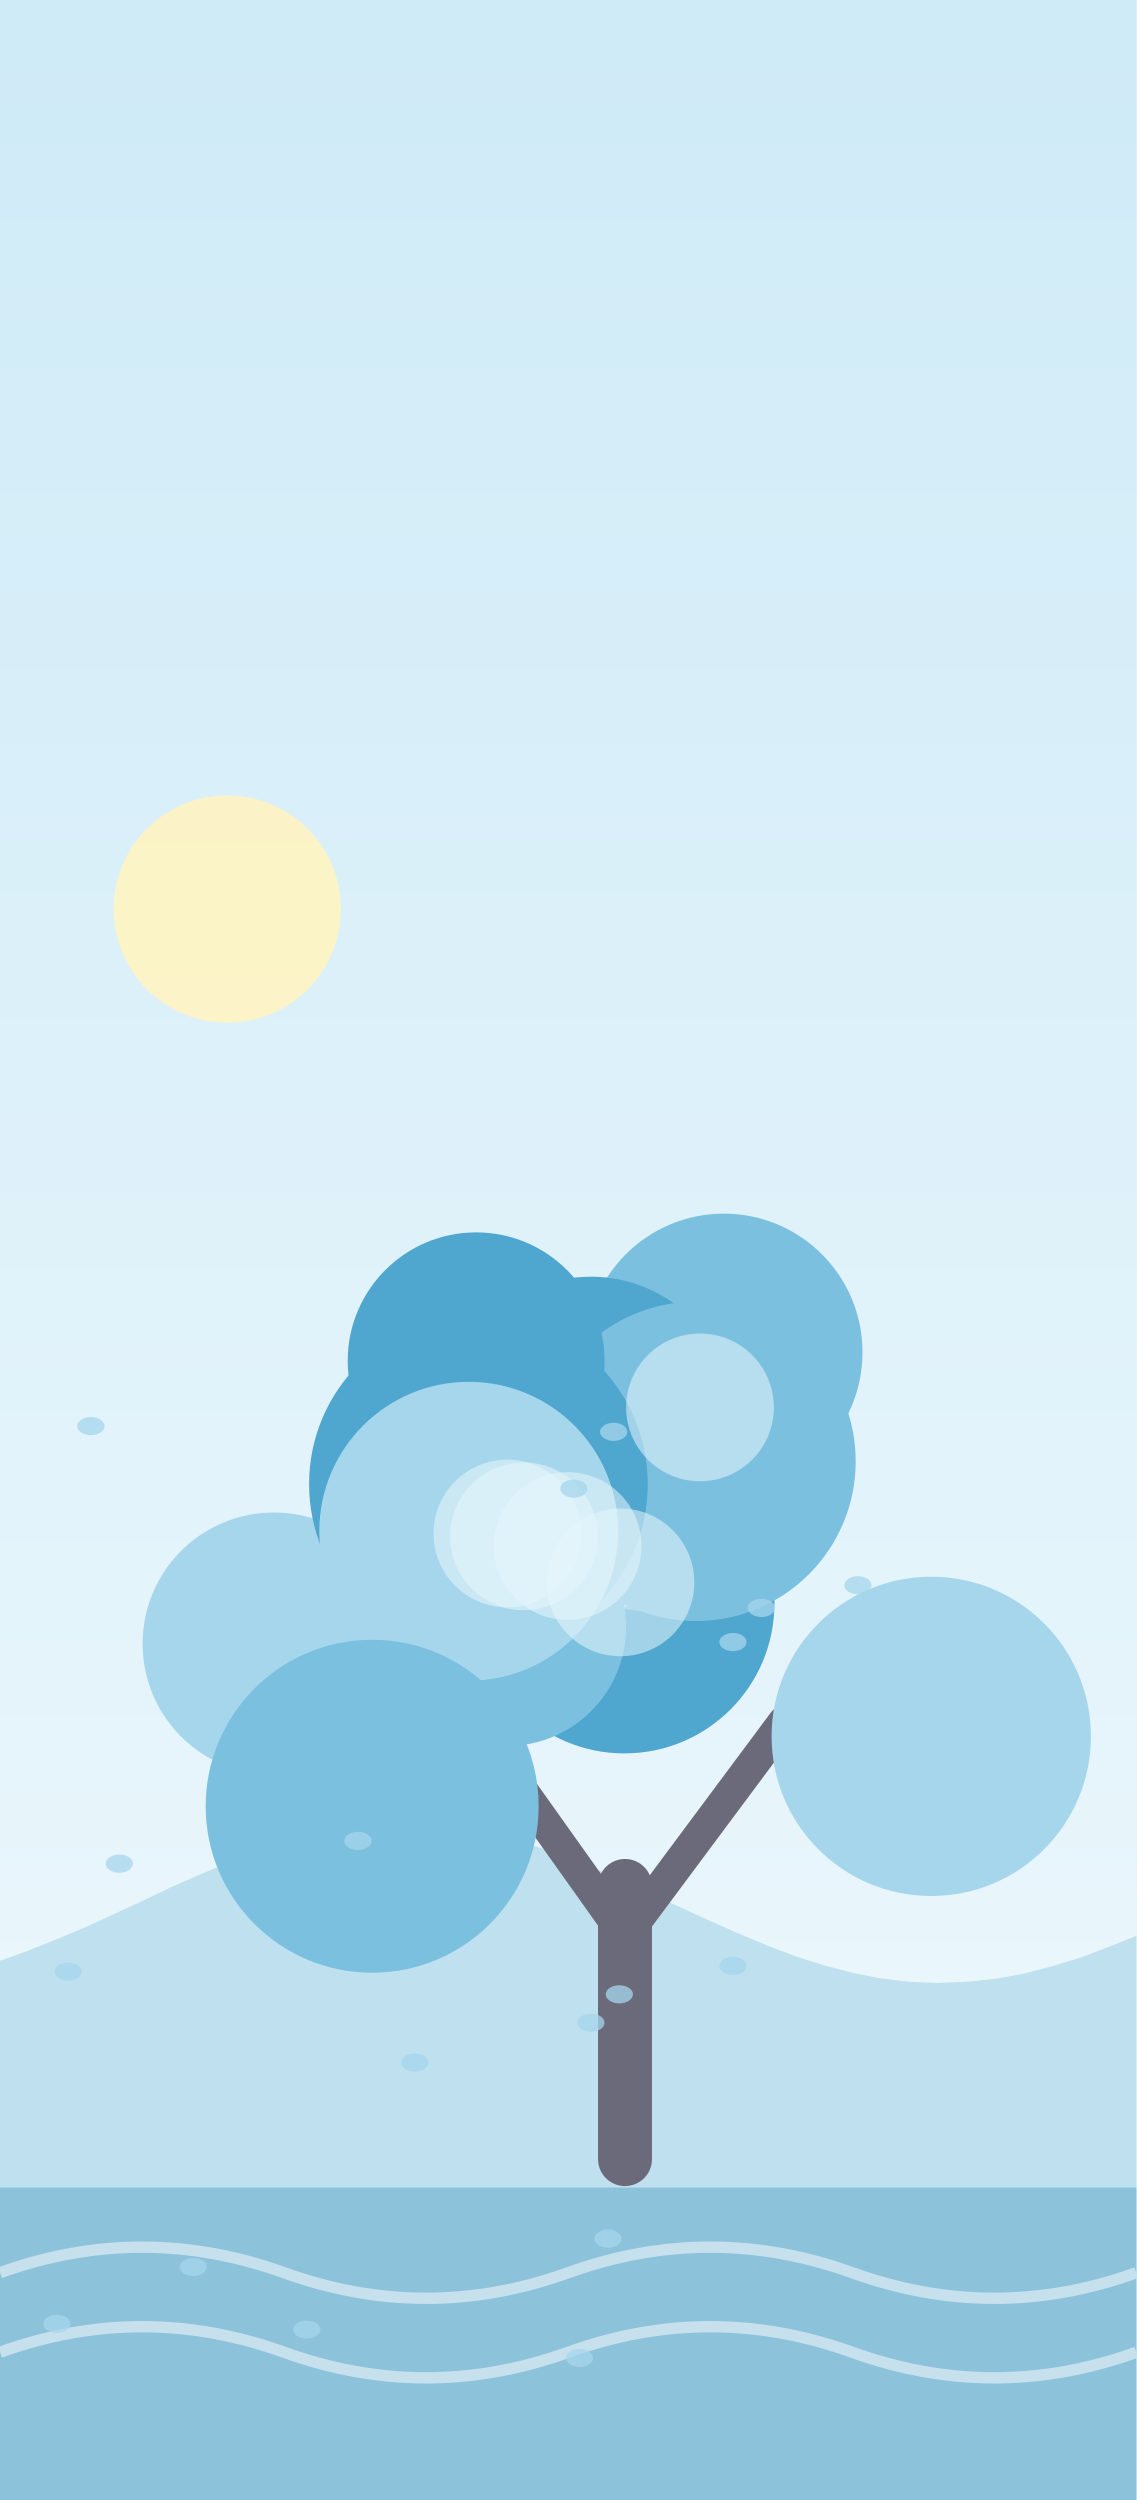
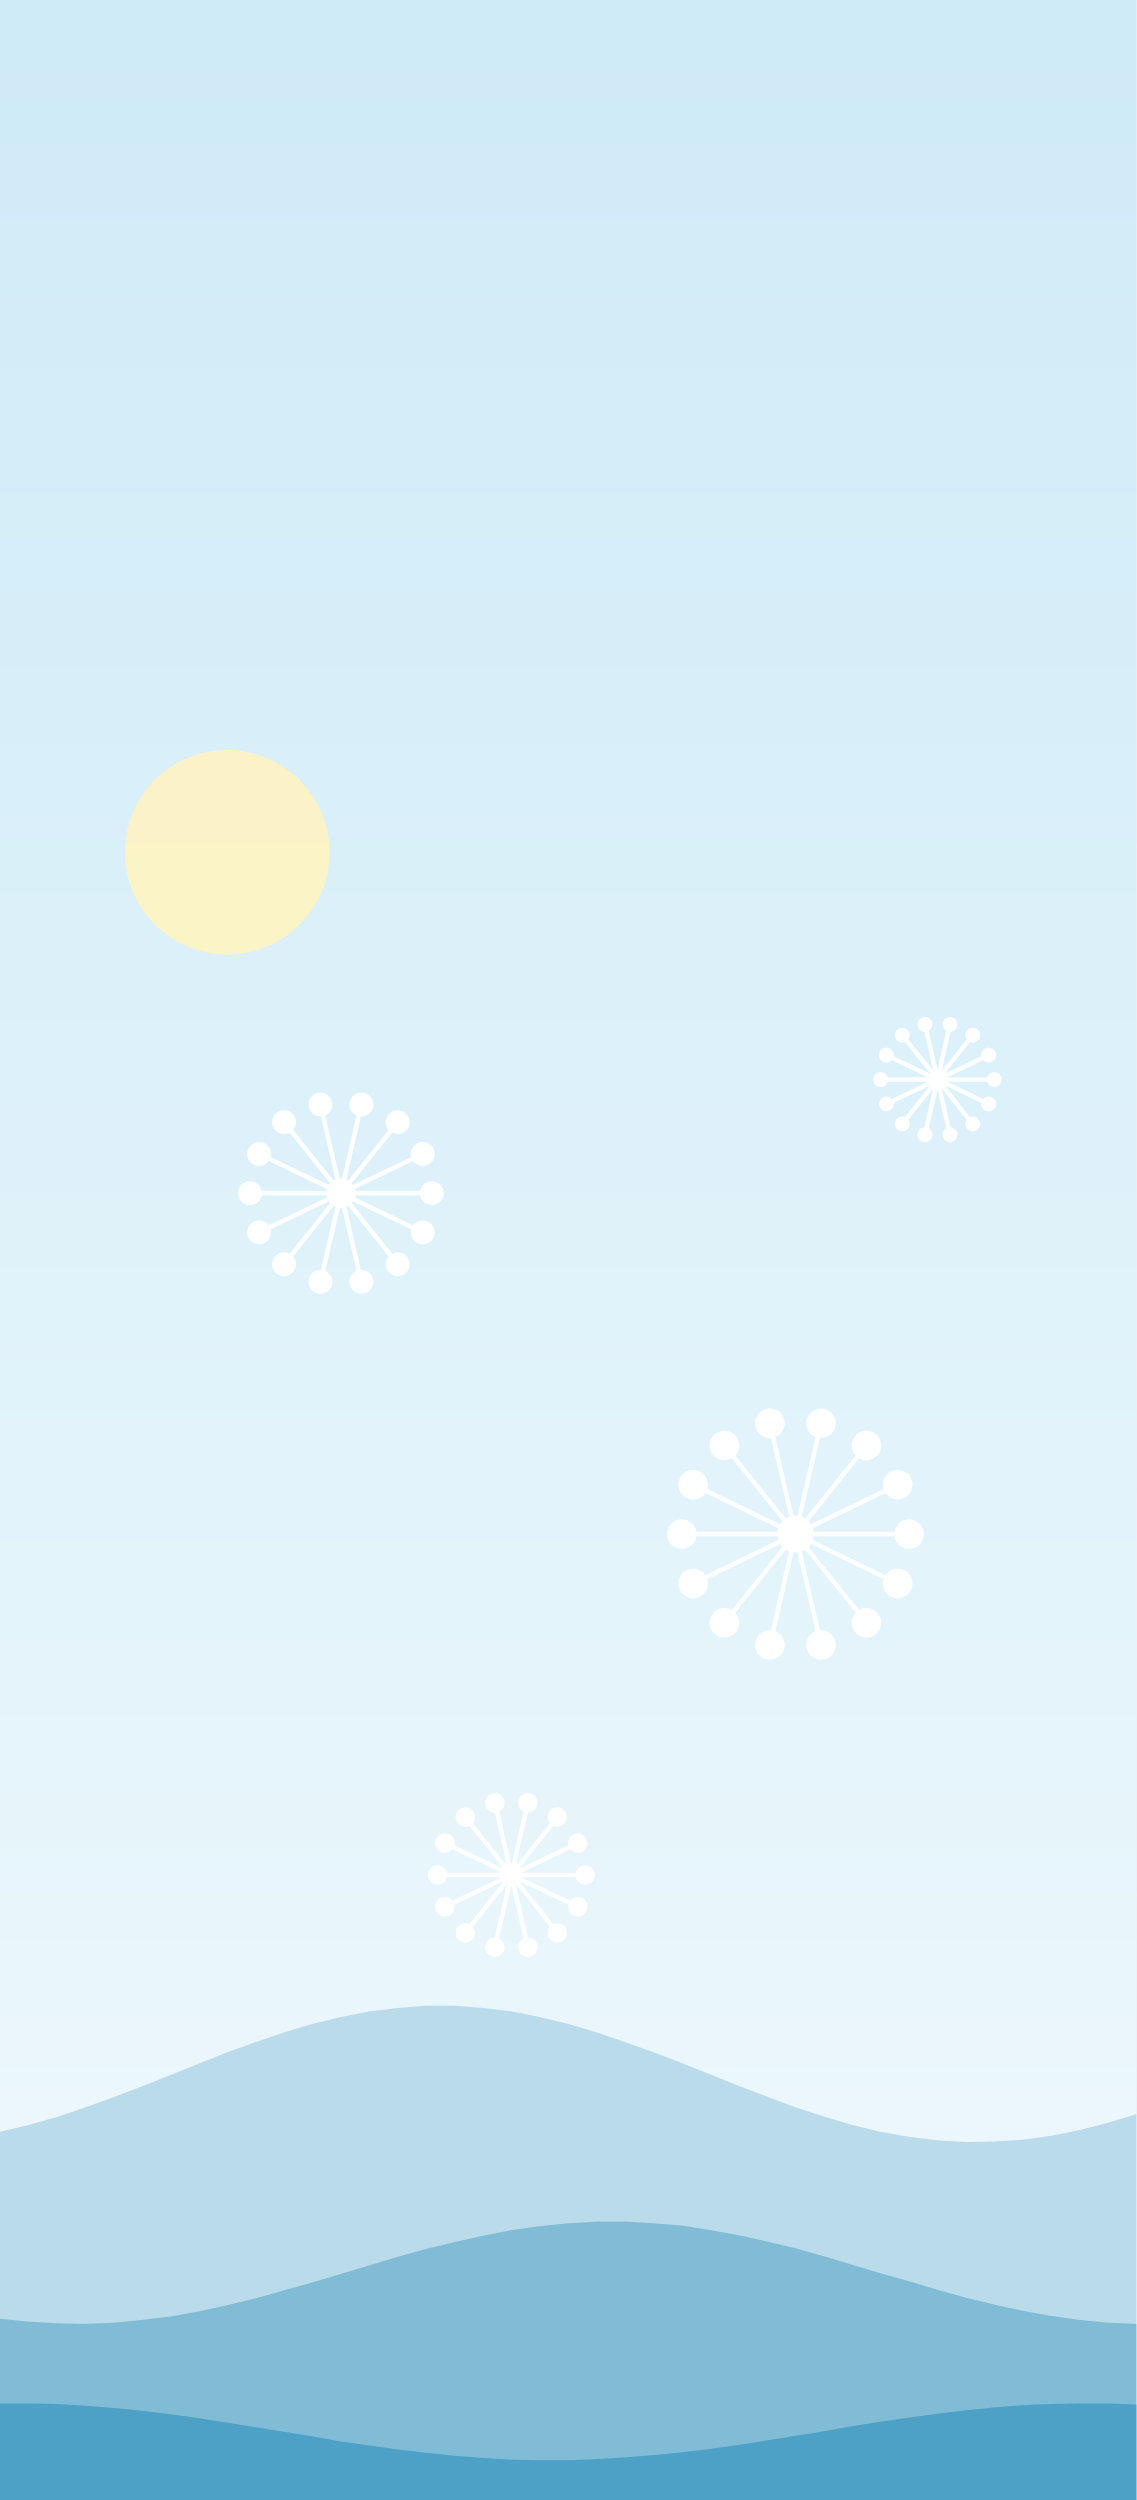
<svg xmlns="http://www.w3.org/2000/svg" viewBox="0 -80 200 440" preserveAspectRatio="xMidYMax slice">
  <defs>
-     <linearGradient id="g26" x1="0" y1="0" x2="0" y2="1">
+     <linearGradient id="g43" x1="0" y1="0" x2="0" y2="1">
      <stop offset="0" stop-color="#cdeaf7" />
      <stop offset="1" stop-color="#f0f9fd" />
    </linearGradient>
  </defs>
-   <rect y="-100" width="200" height="460" fill="url(#g26)" />
-   <circle cx="40" cy="80" r="20" fill="#fff4c2" opacity="0.9" />
-   <path d="M-5 360 L-5 255 L-5 266.5 L0 265.1 L5 263.3 L10 261.3 L15 259.2 L20 256.9 L25 254.6 L30 252.2 L35 250.0 L40 247.9 L45 246.0 L50 244.3 L55 243.0 L60 242.0 L65 241.3 L70 241.0 L75 241.1 L80 241.6 L85 242.5 L90 243.7 L95 245.2 L100 247.0 L105 249.0 L110 251.2 L115 253.5 L120 255.8 L125 258.1 L130 260.3 L135 262.4 L140 264.3 L145 265.9 L150 267.2 L155 268.2 L160 268.8 L165 269.0 L170 268.8 L175 268.3 L180 267.4 L185 266.1 L190 264.6 L195 262.7 L200 260.7 L205 258.5 L205 360Z" fill="#bfe0ee" opacity="1" />
-   <rect y="305" width="200" height="60" fill="#8cc2da" />
-   <path d="M0 320 Q25 311 50 320 T100 320 T150 320 T200 320" stroke="#fff" stroke-width="2" fill="none" opacity="0.5" />
-   <path d="M0 334 Q25 325 50 334 T100 334 T150 334 T200 334" stroke="#fff" stroke-width="2" fill="none" opacity="0.5" />
-   <path d="M110 300 L110 251.93" stroke="#6b6a7a" stroke-width="9.5" stroke-linecap="round" />
-   <path d="M110 260.67 L82.032 221.34" transform="translate(0,0)" stroke="#6b6a7a" stroke-width="5.7" stroke-linecap="round" fill="none" />
-   <path d="M110 260.67 L137.968 223.088" stroke="#6b6a7a" stroke-width="5.7" stroke-linecap="round" />
-   <circle cx="127.4" cy="158.0" r="24.4" fill="#7cc0e0" />
-   <circle cx="109.9" cy="202.2" r="26.4" fill="#4fa6cf" />
-   <circle cx="48.2" cy="209.3" r="23.1" fill="#a6d6ec" />
-   <circle cx="114.7" cy="175.6" r="28.0" fill="#7cc0e0" />
-   <circle cx="104.0" cy="169.7" r="25.0" fill="#4fa6cf" />
-   <circle cx="96.8" cy="181.5" r="25.2" fill="#a6d6ec" />
-   <circle cx="122.5" cy="177.2" r="28.1" fill="#7cc0e0" />
-   <circle cx="83.8" cy="159.5" r="22.6" fill="#4fa6cf" />
-   <circle cx="163.9" cy="225.6" r="28.1" fill="#a6d6ec" />
-   <circle cx="89.2" cy="206.3" r="21.0" fill="#7cc0e0" />
-   <circle cx="84.2" cy="181.2" r="29.8" fill="#4fa6cf" />
-   <circle cx="82.5" cy="189.5" r="26.3" fill="#a6d6ec" />
-   <circle cx="65.5" cy="237.9" r="29.3" fill="#7cc0e0" />
-   <circle cx="99.9" cy="192.1" r="13.0" fill="#e6f6fc" opacity=".55" />
-   <circle cx="109.2" cy="198.5" r="13.0" fill="#e6f6fc" opacity=".55" />
-   <circle cx="123.2" cy="167.7" r="13.0" fill="#e6f6fc" opacity=".55" />
-   <circle cx="92.2" cy="190.4" r="13.0" fill="#e6f6fc" opacity=".55" />
-   <circle cx="89.3" cy="189.9" r="13.0" fill="#e6f6fc" opacity=".55" />
-   <ellipse cx="63" cy="244" rx="2.4" ry="1.6" fill="#a6d6ec" opacity=".75" />
-   <ellipse cx="101" cy="182" rx="2.4" ry="1.6" fill="#a6d6ec" opacity=".75" />
-   <ellipse cx="54" cy="330" rx="2.4" ry="1.6" fill="#a6d6ec" opacity=".75" />
-   <ellipse cx="16" cy="171" rx="2.4" ry="1.6" fill="#a6d6ec" opacity=".75" />
-   <ellipse cx="40" cy="213" rx="2.4" ry="1.6" fill="#a6d6ec" opacity=".75" />
-   <ellipse cx="134" cy="203" rx="2.4" ry="1.6" fill="#a6d6ec" opacity=".75" />
-   <ellipse cx="107" cy="314" rx="2.4" ry="1.6" fill="#a6d6ec" opacity=".75" />
-   <ellipse cx="12" cy="267" rx="2.4" ry="1.6" fill="#a6d6ec" opacity=".75" />
-   <ellipse cx="129" cy="266" rx="2.4" ry="1.6" fill="#a6d6ec" opacity=".75" />
-   <ellipse cx="104" cy="276" rx="2.4" ry="1.6" fill="#a6d6ec" opacity=".75" />
-   <ellipse cx="151" cy="199" rx="2.4" ry="1.6" fill="#a6d6ec" opacity=".75" />
-   <ellipse cx="108" cy="172" rx="2.4" ry="1.6" fill="#a6d6ec" opacity=".75" />
-   <ellipse cx="129" cy="209" rx="2.4" ry="1.6" fill="#a6d6ec" opacity=".75" />
-   <ellipse cx="10" cy="329" rx="2.4" ry="1.6" fill="#a6d6ec" opacity=".75" />
-   <ellipse cx="73" cy="283" rx="2.4" ry="1.6" fill="#a6d6ec" opacity=".75" />
-   <ellipse cx="109" cy="271" rx="2.4" ry="1.6" fill="#a6d6ec" opacity=".75" />
-   <ellipse cx="102" cy="335" rx="2.4" ry="1.6" fill="#a6d6ec" opacity=".75" />
-   <ellipse cx="34" cy="319" rx="2.4" ry="1.6" fill="#a6d6ec" opacity=".75" />
-   <ellipse cx="71" cy="174" rx="2.4" ry="1.6" fill="#a6d6ec" opacity=".75" />
-   <ellipse cx="21" cy="248" rx="2.4" ry="1.6" fill="#a6d6ec" opacity=".75" />
+   <rect y="-100" width="200" height="460" fill="url(#g43)" />
+   <circle cx="40" cy="70" r="18" fill="#fff4c2" opacity="0.9" />
+   <path d="M60 130 L76.0 130.0" stroke="#fff" stroke-width=".8" opacity=".9" />
+   <circle cx="76.0" cy="130.0" r="2.1" fill="#fff" />
+   <path d="M60 130 L74.4 136.9" stroke="#fff" stroke-width=".8" opacity=".9" />
+   <circle cx="74.4" cy="136.9" r="2.1" fill="#fff" />
+   <path d="M60 130 L70.0 142.5" stroke="#fff" stroke-width=".8" opacity=".9" />
+   <circle cx="70.0" cy="142.5" r="2.1" fill="#fff" />
+   <path d="M60 130 L63.6 145.6" stroke="#fff" stroke-width=".8" opacity=".9" />
+   <circle cx="63.6" cy="145.6" r="2.1" fill="#fff" />
+   <path d="M60 130 L56.4 145.6" stroke="#fff" stroke-width=".8" opacity=".9" />
+   <circle cx="56.4" cy="145.6" r="2.1" fill="#fff" />
+   <path d="M60 130 L50.0 142.5" stroke="#fff" stroke-width=".8" opacity=".9" />
+   <circle cx="50.0" cy="142.5" r="2.1" fill="#fff" />
+   <path d="M60 130 L45.6 136.9" stroke="#fff" stroke-width=".8" opacity=".9" />
+   <circle cx="45.6" cy="136.9" r="2.1" fill="#fff" />
+   <path d="M60 130 L44.0 130.0" stroke="#fff" stroke-width=".8" opacity=".9" />
+   <circle cx="44.0" cy="130.0" r="2.1" fill="#fff" />
+   <path d="M60 130 L45.6 123.1" stroke="#fff" stroke-width=".8" opacity=".9" />
+   <circle cx="45.6" cy="123.1" r="2.1" fill="#fff" />
+   <path d="M60 130 L50.0 117.5" stroke="#fff" stroke-width=".8" opacity=".9" />
+   <circle cx="50.0" cy="117.5" r="2.1" fill="#fff" />
+   <path d="M60 130 L56.4 114.4" stroke="#fff" stroke-width=".8" opacity=".9" />
+   <circle cx="56.4" cy="114.4" r="2.1" fill="#fff" />
+   <path d="M60 130 L63.6 114.4" stroke="#fff" stroke-width=".8" opacity=".9" />
+   <circle cx="63.6" cy="114.4" r="2.1" fill="#fff" />
+   <path d="M60 130 L70.0 117.5" stroke="#fff" stroke-width=".8" opacity=".9" />
+   <circle cx="70.0" cy="117.5" r="2.1" fill="#fff" />
+   <path d="M60 130 L74.4 123.1" stroke="#fff" stroke-width=".8" opacity=".9" />
+   <circle cx="74.4" cy="123.1" r="2.1" fill="#fff" />
+   <circle cx="60" cy="130" r="2.56" fill="#fff" />
+   <path d="M140 190 L160.0 190.0" stroke="#fff" stroke-width=".8" opacity=".9" />
+   <circle cx="160.0" cy="190.0" r="2.6" fill="#fff" />
+   <path d="M140 190 L158.0 198.7" stroke="#fff" stroke-width=".8" opacity=".9" />
+   <circle cx="158.0" cy="198.7" r="2.6" fill="#fff" />
+   <path d="M140 190 L152.5 205.6" stroke="#fff" stroke-width=".8" opacity=".9" />
+   <circle cx="152.5" cy="205.6" r="2.6" fill="#fff" />
+   <path d="M140 190 L144.5 209.5" stroke="#fff" stroke-width=".8" opacity=".9" />
+   <circle cx="144.5" cy="209.5" r="2.6" fill="#fff" />
+   <path d="M140 190 L135.5 209.5" stroke="#fff" stroke-width=".8" opacity=".9" />
+   <circle cx="135.5" cy="209.5" r="2.6" fill="#fff" />
+   <path d="M140 190 L127.5 205.6" stroke="#fff" stroke-width=".8" opacity=".9" />
+   <circle cx="127.5" cy="205.6" r="2.6" fill="#fff" />
+   <path d="M140 190 L122.0 198.7" stroke="#fff" stroke-width=".8" opacity=".9" />
+   <circle cx="122.0" cy="198.7" r="2.6" fill="#fff" />
+   <path d="M140 190 L120.0 190.0" stroke="#fff" stroke-width=".8" opacity=".9" />
+   <circle cx="120.0" cy="190.0" r="2.6" fill="#fff" />
+   <path d="M140 190 L122.0 181.3" stroke="#fff" stroke-width=".8" opacity=".9" />
+   <circle cx="122.0" cy="181.3" r="2.6" fill="#fff" />
+   <path d="M140 190 L127.5 174.4" stroke="#fff" stroke-width=".8" opacity=".9" />
+   <circle cx="127.5" cy="174.4" r="2.6" fill="#fff" />
+   <path d="M140 190 L135.5 170.5" stroke="#fff" stroke-width=".8" opacity=".9" />
+   <circle cx="135.5" cy="170.5" r="2.6" fill="#fff" />
+   <path d="M140 190 L144.5 170.5" stroke="#fff" stroke-width=".8" opacity=".9" />
+   <circle cx="144.5" cy="170.5" r="2.6" fill="#fff" />
+   <path d="M140 190 L152.5 174.4" stroke="#fff" stroke-width=".8" opacity=".9" />
+   <circle cx="152.5" cy="174.4" r="2.6" fill="#fff" />
+   <path d="M140 190 L158.0 181.3" stroke="#fff" stroke-width=".8" opacity=".9" />
+   <circle cx="158.0" cy="181.3" r="2.6" fill="#fff" />
+   <circle cx="140" cy="190" r="3.2" fill="#fff" />
+   <path d="M90 250 L103.0 250.0" stroke="#fff" stroke-width=".8" opacity=".9" />
+   <circle cx="103.0" cy="250.0" r="1.7" fill="#fff" />
+   <path d="M90 250 L101.7 255.6" stroke="#fff" stroke-width=".8" opacity=".9" />
+   <circle cx="101.7" cy="255.6" r="1.7" fill="#fff" />
+   <path d="M90 250 L98.1 260.2" stroke="#fff" stroke-width=".8" opacity=".9" />
+   <circle cx="98.1" cy="260.2" r="1.7" fill="#fff" />
+   <path d="M90 250 L92.9 262.7" stroke="#fff" stroke-width=".8" opacity=".9" />
+   <circle cx="92.9" cy="262.7" r="1.7" fill="#fff" />
+   <path d="M90 250 L87.1 262.7" stroke="#fff" stroke-width=".8" opacity=".9" />
+   <circle cx="87.1" cy="262.7" r="1.7" fill="#fff" />
+   <path d="M90 250 L81.9 260.2" stroke="#fff" stroke-width=".8" opacity=".9" />
+   <circle cx="81.9" cy="260.2" r="1.7" fill="#fff" />
+   <path d="M90 250 L78.3 255.6" stroke="#fff" stroke-width=".8" opacity=".9" />
+   <circle cx="78.3" cy="255.6" r="1.7" fill="#fff" />
+   <path d="M90 250 L77.0 250.0" stroke="#fff" stroke-width=".8" opacity=".9" />
+   <circle cx="77.0" cy="250.0" r="1.7" fill="#fff" />
+   <path d="M90 250 L78.3 244.4" stroke="#fff" stroke-width=".8" opacity=".9" />
+   <circle cx="78.3" cy="244.4" r="1.7" fill="#fff" />
+   <path d="M90 250 L81.9 239.8" stroke="#fff" stroke-width=".8" opacity=".9" />
+   <circle cx="81.9" cy="239.8" r="1.7" fill="#fff" />
+   <path d="M90 250 L87.1 237.3" stroke="#fff" stroke-width=".8" opacity=".9" />
+   <circle cx="87.1" cy="237.3" r="1.7" fill="#fff" />
+   <path d="M90 250 L92.9 237.3" stroke="#fff" stroke-width=".8" opacity=".9" />
+   <circle cx="92.9" cy="237.3" r="1.7" fill="#fff" />
+   <path d="M90 250 L98.1 239.8" stroke="#fff" stroke-width=".8" opacity=".9" />
+   <circle cx="98.1" cy="239.8" r="1.7" fill="#fff" />
+   <path d="M90 250 L101.7 244.4" stroke="#fff" stroke-width=".8" opacity=".9" />
+   <circle cx="101.7" cy="244.4" r="1.7" fill="#fff" />
+   <circle cx="90" cy="250" r="2.08" fill="#fff" />
+   <path d="M165 110 L175.0 110.0" stroke="#fff" stroke-width=".8" opacity=".9" />
+   <circle cx="175.0" cy="110.0" r="1.3" fill="#fff" />
+   <path d="M165 110 L174.0 114.3" stroke="#fff" stroke-width=".8" opacity=".9" />
+   <circle cx="174.0" cy="114.3" r="1.3" fill="#fff" />
+   <path d="M165 110 L171.2 117.8" stroke="#fff" stroke-width=".8" opacity=".9" />
+   <circle cx="171.2" cy="117.8" r="1.3" fill="#fff" />
+   <path d="M165 110 L167.2 119.7" stroke="#fff" stroke-width=".8" opacity=".9" />
+   <circle cx="167.2" cy="119.7" r="1.3" fill="#fff" />
+   <path d="M165 110 L162.8 119.7" stroke="#fff" stroke-width=".8" opacity=".9" />
+   <circle cx="162.8" cy="119.7" r="1.3" fill="#fff" />
+   <path d="M165 110 L158.8 117.8" stroke="#fff" stroke-width=".8" opacity=".9" />
+   <circle cx="158.8" cy="117.8" r="1.3" fill="#fff" />
+   <path d="M165 110 L156.0 114.3" stroke="#fff" stroke-width=".8" opacity=".9" />
+   <circle cx="156.0" cy="114.3" r="1.3" fill="#fff" />
+   <path d="M165 110 L155.0 110.0" stroke="#fff" stroke-width=".8" opacity=".9" />
+   <circle cx="155.0" cy="110.0" r="1.3" fill="#fff" />
+   <path d="M165 110 L156.0 105.7" stroke="#fff" stroke-width=".8" opacity=".9" />
+   <circle cx="156.0" cy="105.7" r="1.3" fill="#fff" />
+   <path d="M165 110 L158.8 102.2" stroke="#fff" stroke-width=".8" opacity=".9" />
+   <circle cx="158.8" cy="102.2" r="1.3" fill="#fff" />
+   <path d="M165 110 L162.8 100.3" stroke="#fff" stroke-width=".8" opacity=".9" />
+   <circle cx="162.8" cy="100.3" r="1.3" fill="#fff" />
+   <path d="M165 110 L167.2 100.3" stroke="#fff" stroke-width=".8" opacity=".9" />
+   <circle cx="167.2" cy="100.3" r="1.3" fill="#fff" />
+   <path d="M165 110 L171.2 102.2" stroke="#fff" stroke-width=".8" opacity=".9" />
+   <circle cx="171.2" cy="102.2" r="1.3" fill="#fff" />
+   <path d="M165 110 L174.0 105.7" stroke="#fff" stroke-width=".8" opacity=".9" />
+   <circle cx="174.0" cy="105.7" r="1.3" fill="#fff" />
+   <circle cx="165" cy="110" r="1.6" fill="#fff" />
+   <path d="M-5 360 L-5 285 L-5 296.1 L0 295.2 L5 294.0 L10 292.6 L15 290.9 L20 289.1 L25 287.2 L30 285.2 L35 283.2 L40 281.2 L45 279.4 L50 277.7 L55 276.2 L60 275.0 L65 274.0 L70 273.4 L75 273.0 L80 273.0 L85 273.4 L90 274.0 L95 275.0 L100 276.2 L105 277.7 L110 279.4 L115 281.2 L120 283.1 L125 285.1 L130 287.1 L135 289.0 L140 290.9 L145 292.5 L150 294.0 L155 295.2 L160 296.1 L165 296.7 L170 297.0 L175 296.9 L180 296.6 L185 295.9 L190 294.9 L195 293.6 L200 292.1 L205 290.4 L205 360Z" fill="#badbe9" opacity="1" />
+   <path d="M-5 360 L-5 320 L-5 327.4 L0 328.1 L5 328.6 L10 328.9 L15 329.0 L20 328.8 L25 328.3 L30 327.7 L35 326.8 L40 325.7 L45 324.5 L50 323.1 L55 321.7 L60 320.2 L65 318.7 L70 317.2 L75 315.8 L80 314.6 L85 313.5 L90 312.5 L95 311.8 L100 311.3 L105 311.0 L110 311.0 L115 311.3 L120 311.7 L125 312.5 L130 313.4 L135 314.5 L140 315.7 L145 317.1 L150 318.6 L155 320.1 L160 321.5 L165 323.0 L170 324.4 L175 325.6 L180 326.7 L185 327.6 L190 328.3 L195 328.8 L200 329.0 L205 329.0 L205 360Z" fill="#81bcd6" opacity="1" />
+   <path d="M-5 360 L-5 348 L-5 343.2 L0 343.0 L5 343.0 L10 343.1 L15 343.4 L20 343.8 L25 344.3 L30 344.9 L35 345.6 L40 346.4 L45 347.2 L50 348.0 L55 348.8 L60 349.7 L65 350.4 L70 351.1 L75 351.7 L80 352.2 L85 352.6 L90 352.9 L95 353.0 L100 353.0 L105 352.8 L110 352.5 L115 352.1 L120 351.6 L125 351.0 L130 350.3 L135 349.5 L140 348.7 L145 347.9 L150 347.0 L155 346.2 L160 345.5 L165 344.8 L170 344.2 L175 343.7 L180 343.3 L185 343.1 L190 343.0 L195 343.0 L200 343.2 L205 343.5 L205 360Z" fill="#489ec4" opacity="0.9" />
</svg>
